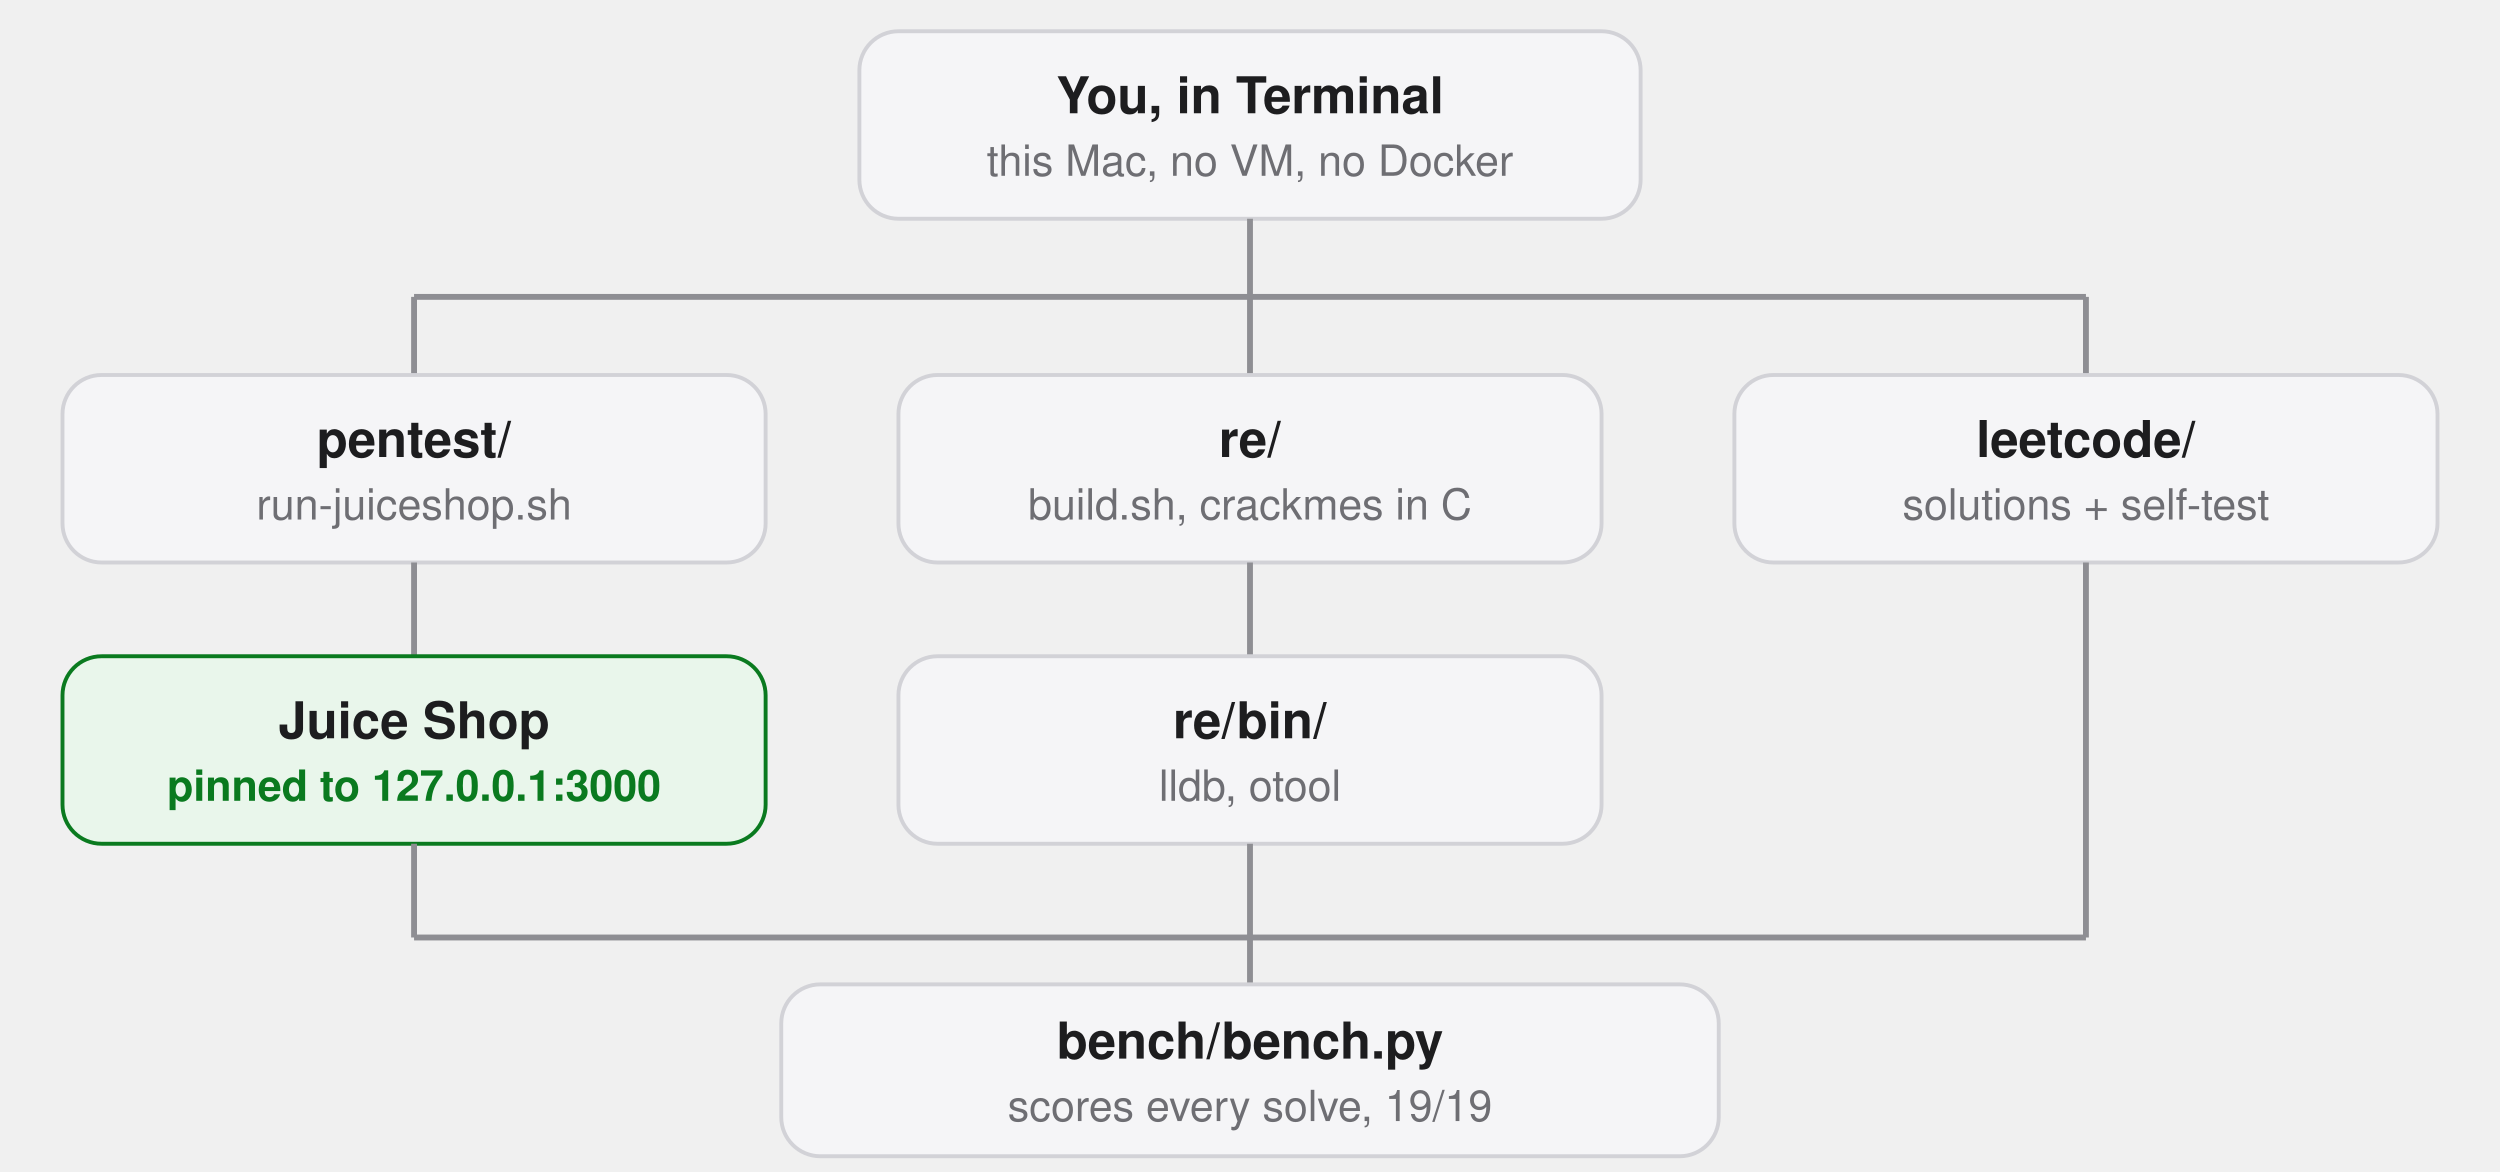
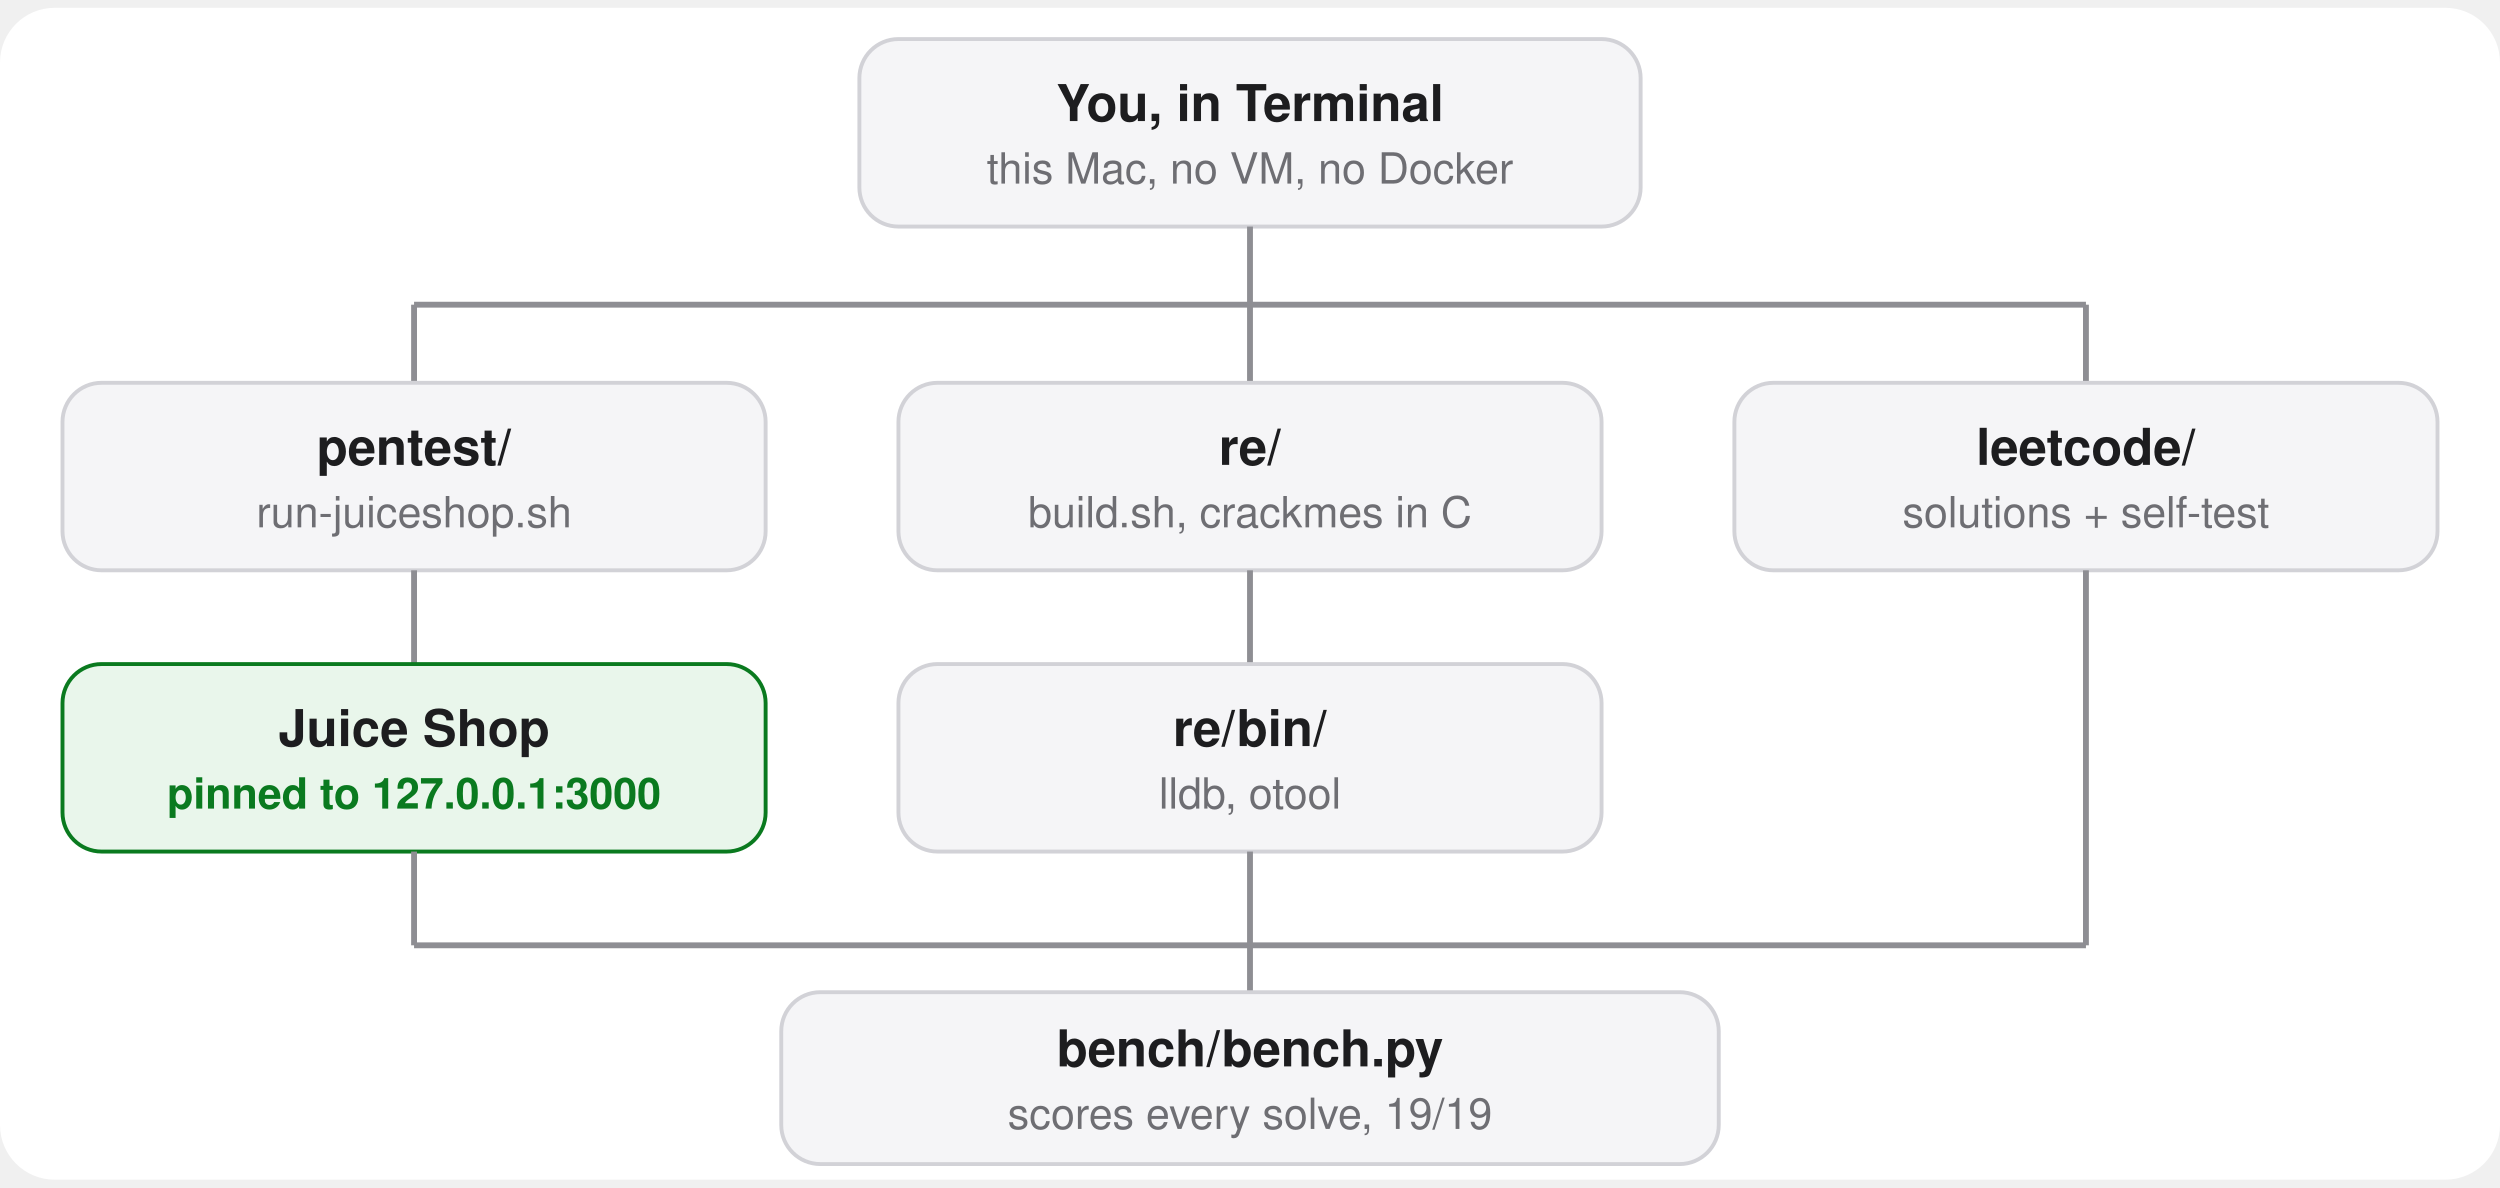
- <svg xmlns="http://www.w3.org/2000/svg" width="640" height="300" viewBox="0 0 640 300">
+ <svg xmlns="http://www.w3.org/2000/svg" width="640" height="304" viewBox="0 -2 640 304">
  <style>
  text { font-family: -apple-system, BlinkMacSystemFont, Helvetica, Arial, sans-serif; fill: #1d1d1f; font-size: 12px; }
  .t { font-weight: 700; font-size: 13px; } .s { fill: #6e6e73; font-size: 11px; }
  .box { fill: #f5f5f7; stroke: #d2d2d7; } .hot { fill: #e9f6eb; stroke: #0a7a1f; } .ln { stroke: #8e8e93; stroke-width: 1.5; fill: none; }
  .pin { fill: #0a7a1f; font-size: 11px; font-weight: 600; }
-   @media (prefers-color-scheme: dark) { text { fill: #f5f5f7; } .s { fill: #98989d; } .box { fill: #1c1c1e; stroke: #3a3a3c; } .hot { fill: #0d2a12; stroke: #35d62c; } .ln { stroke: #636366; } .pin { fill: #35d62c; } }
</style>
+   <rect width="640" height="300" rx="14" fill="#ffffff" />
  <rect class="box" x="220" y="8" width="200" height="48" rx="10" />
  <text class="t" x="320" y="29" text-anchor="middle">You, in Terminal</text>
  <text class="s" x="320" y="45" text-anchor="middle">this Mac, no VM, no Docker</text>
  <path class="ln" d="M320 56 V76 M106 76 H534 M106 76 V96 M320 76 V96 M534 76 V96" />
  <rect class="box" x="16" y="96" width="180" height="48" rx="10" />
  <text class="t" x="106" y="117" text-anchor="middle">pentest/</text>
  <text class="s" x="106" y="133" text-anchor="middle">run-juiceshop.sh</text>
  <rect class="box" x="230" y="96" width="180" height="48" rx="10" />
  <text class="t" x="320" y="117" text-anchor="middle">re/</text>
  <text class="s" x="320" y="133" text-anchor="middle">build.sh, crackmes in C</text>
  <rect class="box" x="444" y="96" width="180" height="48" rx="10" />
  <text class="t" x="534" y="117" text-anchor="middle">leetcode/</text>
  <text class="s" x="534" y="133" text-anchor="middle">solutions + self-test</text>
  <path class="ln" d="M106 144 V168 M320 144 V168" />
  <rect class="hot" x="16" y="168" width="180" height="48" rx="10" />
  <text class="t" x="106" y="189" text-anchor="middle">Juice Shop</text>
  <text class="pin" x="106" y="205" text-anchor="middle">pinned to 127.0.0.1:3000</text>
  <rect class="box" x="230" y="168" width="180" height="48" rx="10" />
  <text class="t" x="320" y="189" text-anchor="middle">re/bin/</text>
  <text class="s" x="320" y="205" text-anchor="middle">lldb, otool</text>
  <path class="ln" d="M106 216 V240 M320 216 V240 M534 144 V240 M106 240 H534 M320 240 V252" />
  <rect class="box" x="200" y="252" width="240" height="44" rx="10" />
  <text class="t" x="320" y="271" text-anchor="middle">bench/bench.py</text>
  <text class="s" x="320" y="287" text-anchor="middle">scores every solve, 19/19</text>
</svg>
